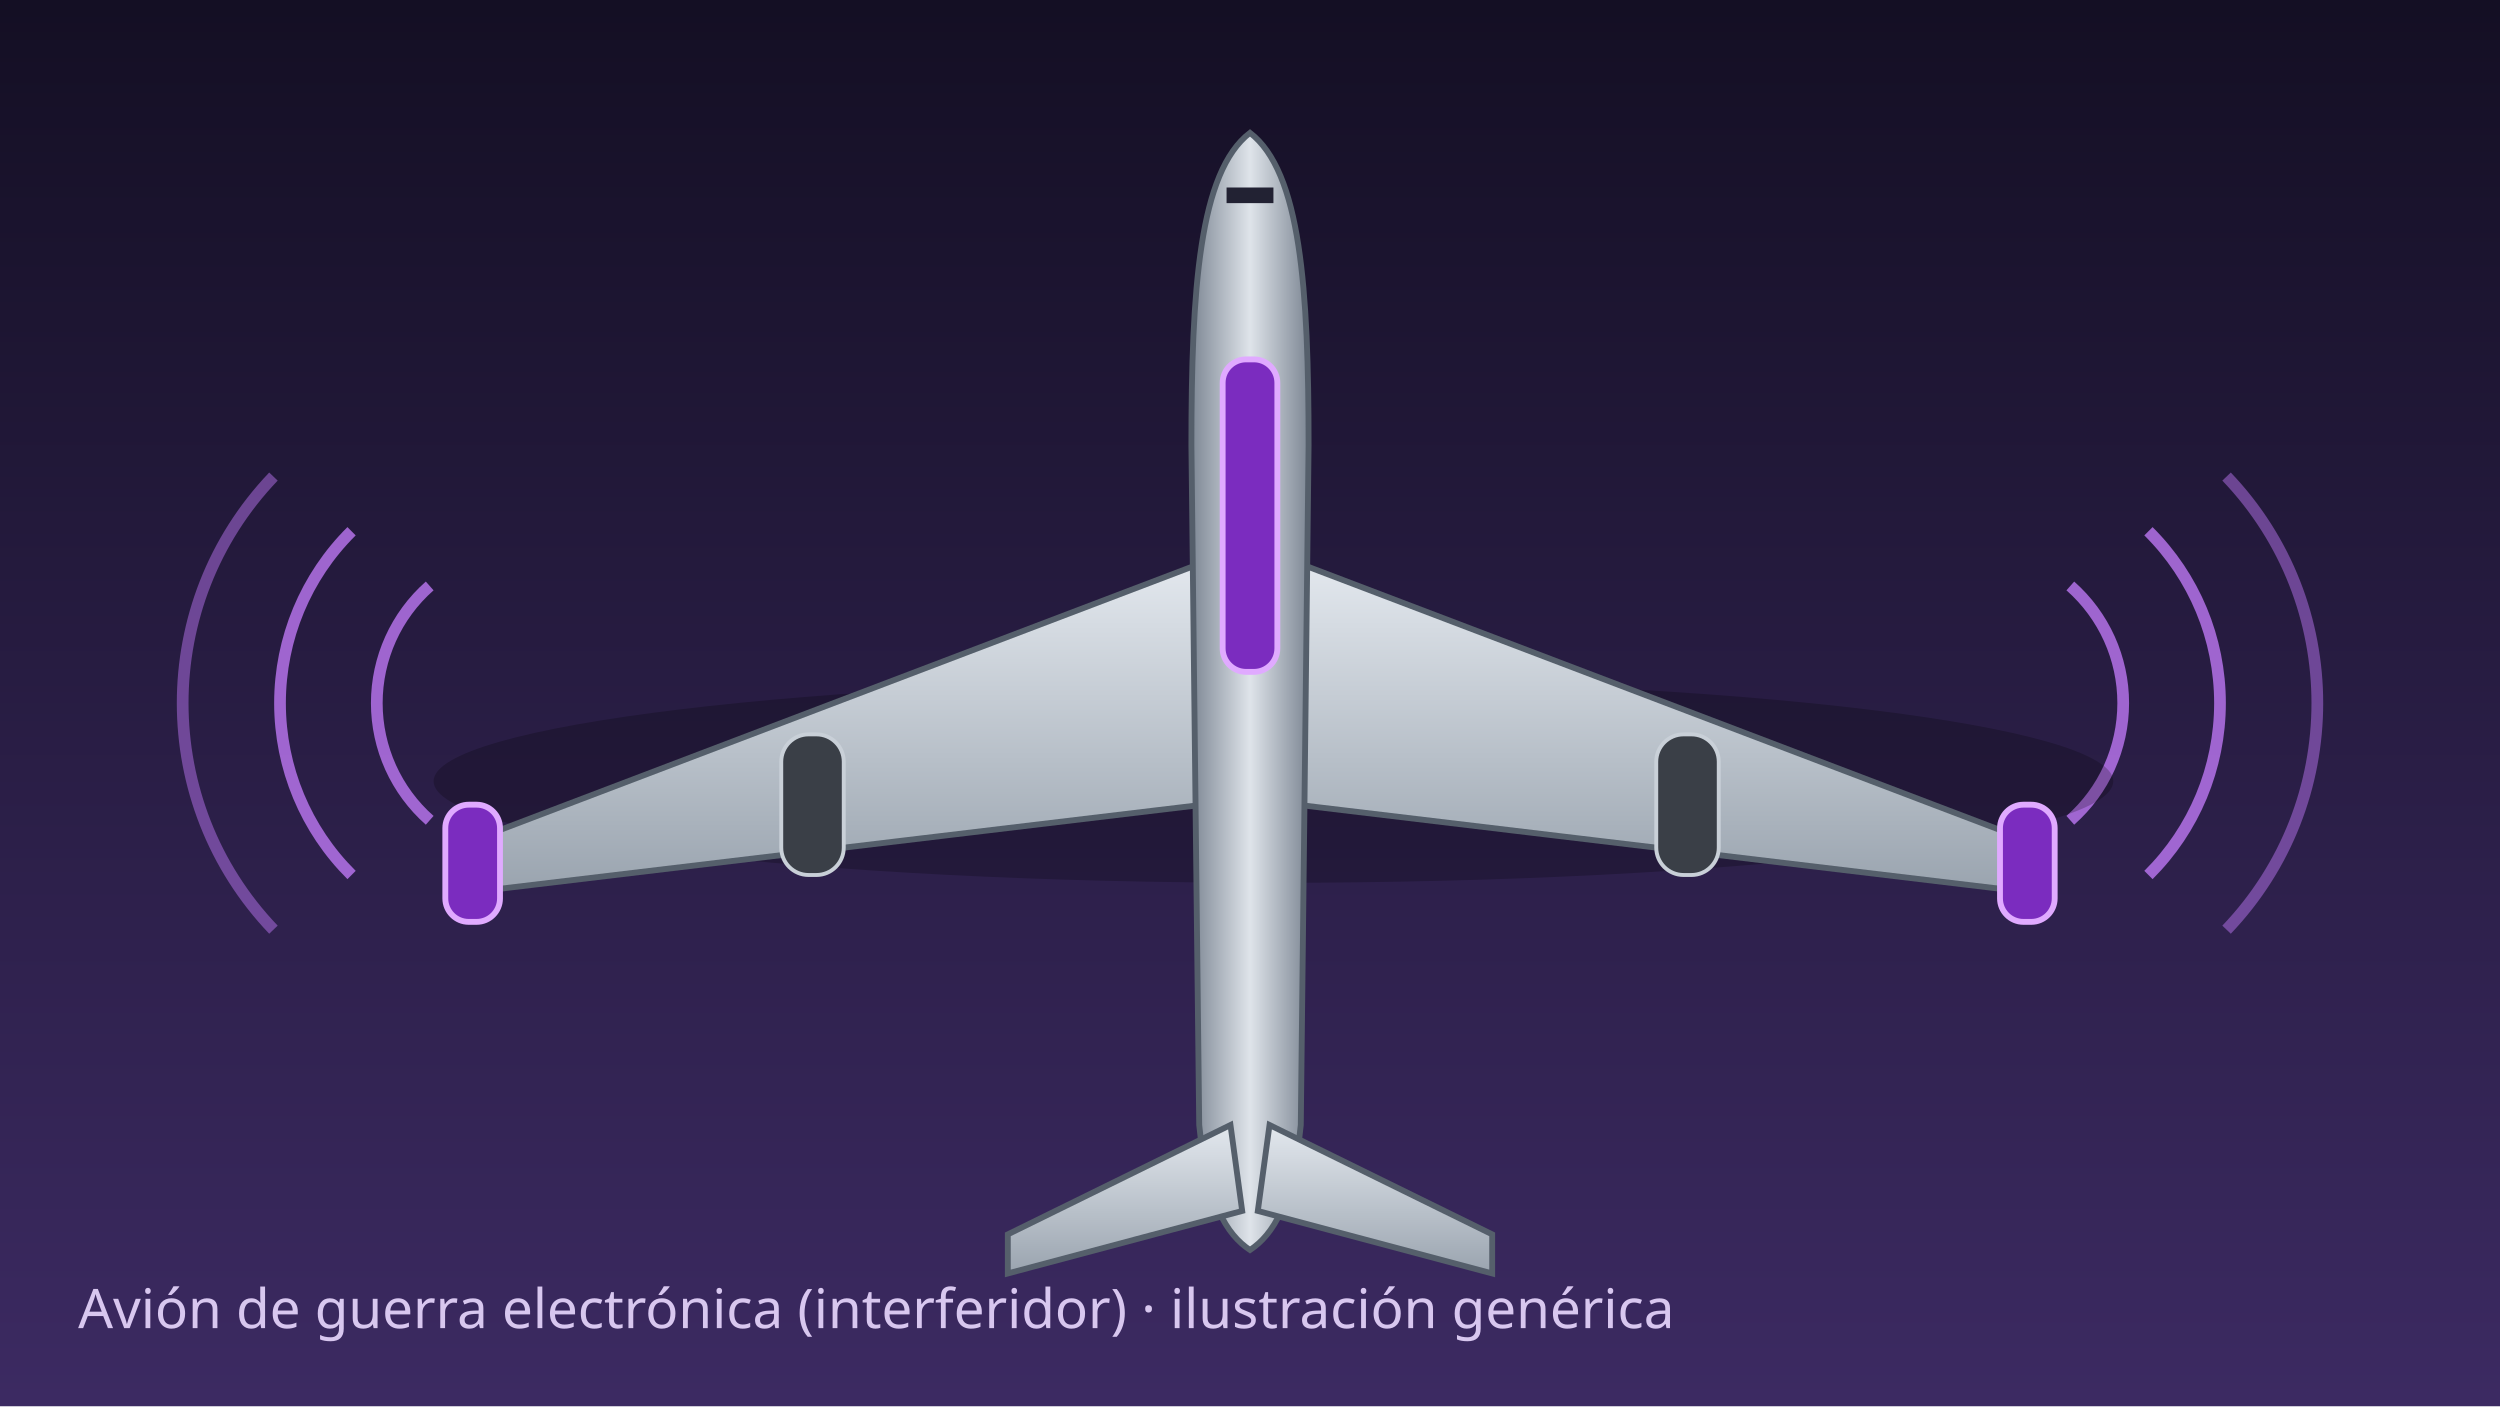
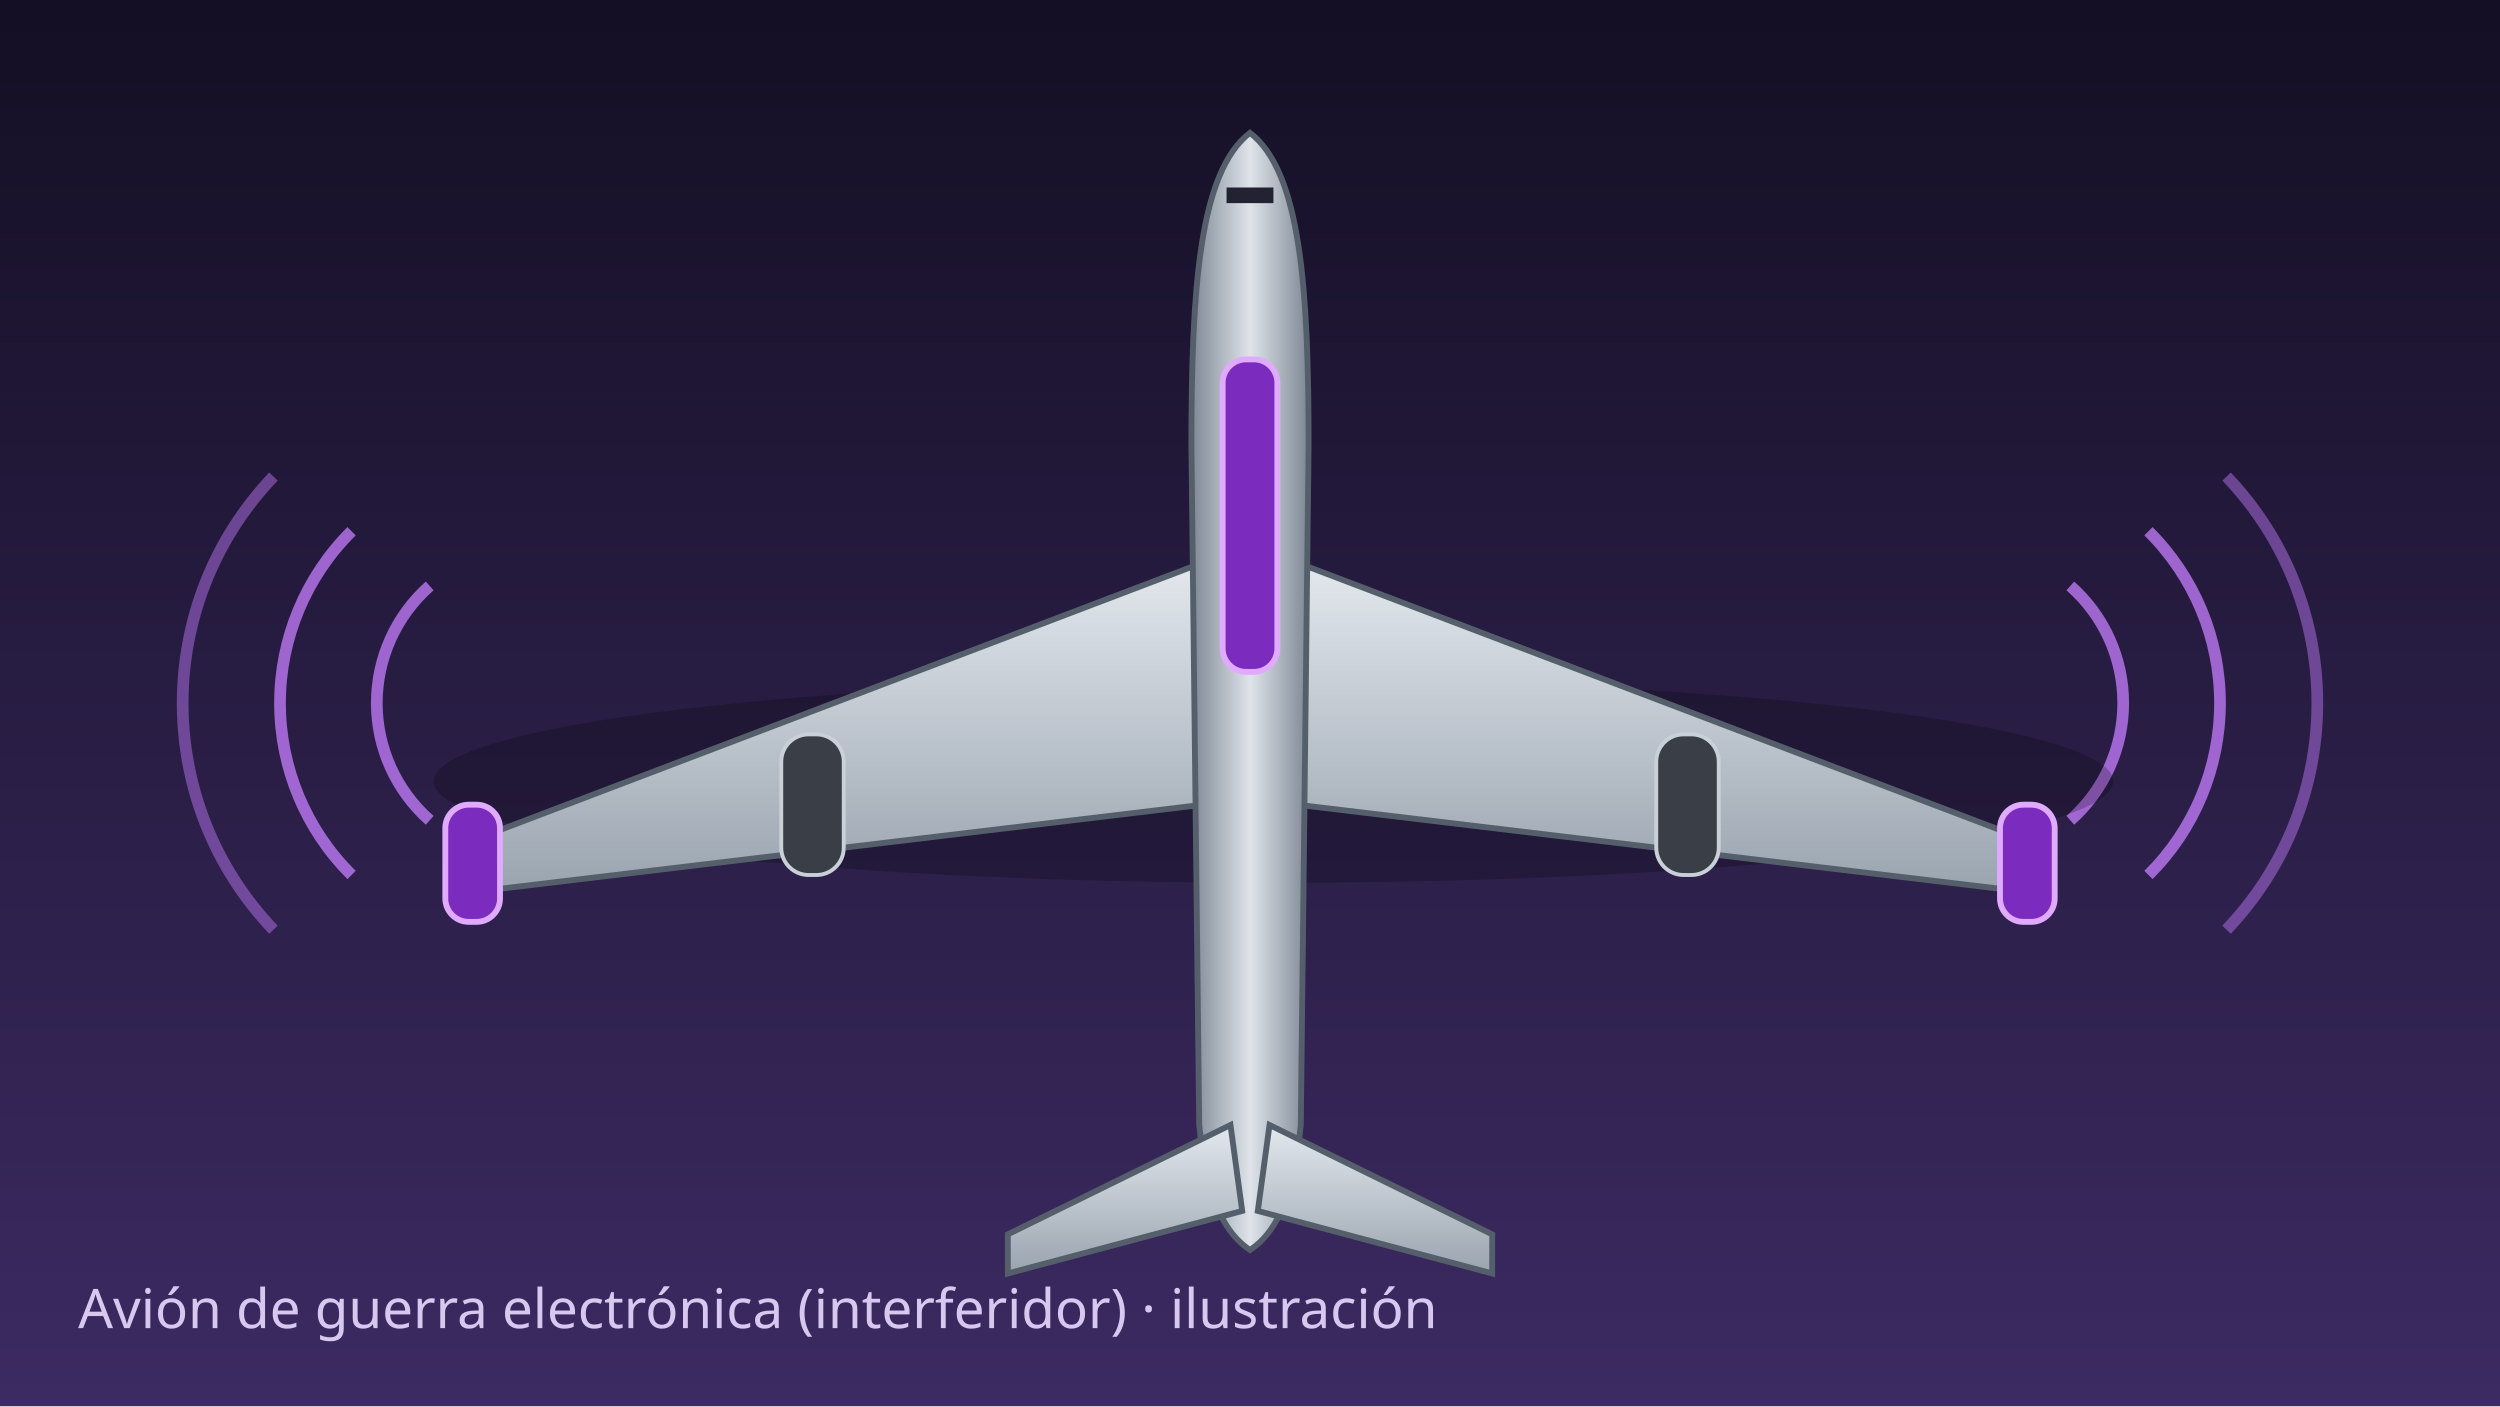
<svg xmlns="http://www.w3.org/2000/svg" viewBox="0 0 640 360" role="img" aria-label="Avión de guerra electrónica (ilustración)">
  <defs>
    <linearGradient id="cielo" x1="0" y1="0" x2="0" y2="1">
      <stop offset="0" stop-color="#140f24" />
      <stop offset="1" stop-color="#3c2a62" />
    </linearGradient>
    <linearGradient id="casco" x1="0" y1="0" x2="1" y2="0">
      <stop offset="0" stop-color="#7d8794" />
      <stop offset=".5" stop-color="#dfe4ea" />
      <stop offset="1" stop-color="#7d8794" />
    </linearGradient>
    <linearGradient id="ala" x1="0" y1="0" x2="0" y2="1">
      <stop offset="0" stop-color="#e3e8ee" />
      <stop offset="1" stop-color="#9aa4af" />
    </linearGradient>
  </defs>
  <rect width="640" height="360" fill="url(#cielo)" />
  <g fill="none" stroke="#c77dff" stroke-width="3" opacity=".75">
    <path d="M110 150 a40 40 0 0 0 0 60" />
    <path d="M90 136 a62 62 0 0 0 0 88" />
    <path d="M70 122 a84 84 0 0 0 0 116" opacity=".6" />
    <path d="M530 150 a40 40 0 0 1 0 60" />
    <path d="M550 136 a62 62 0 0 1 0 88" />
    <path d="M570 122 a84 84 0 0 1 0 116" opacity=".6" />
  </g>
  <g transform="translate(320 184)">
    <ellipse cx="6" cy="16" rx="215" ry="26" fill="#000" opacity=".22" />
    <path d="M-12 -40 L-196 30 L-196 44 L-12 22 Z M12 -40 L196 30 L196 44 L12 22 Z" fill="url(#ala)" stroke="#555f6b" stroke-width="1.5" />
    <g fill="#3a3f47" stroke="#c9d0d8" stroke-width="1">
      <rect x="-120" y="4" width="16" height="36" rx="7" />
      <rect x="104" y="4" width="16" height="36" rx="7" />
    </g>
    <g fill="#7b2cbf" stroke="#e0aaff" stroke-width="1.5">
      <rect x="-206" y="22" width="14" height="30" rx="6" />
      <rect x="192" y="22" width="14" height="30" rx="6" />
    </g>
    <path d="M0 -150 C13 -140 15 -110 15 -70 L13 104 C11 124 6 132 0 136 C-6 132 -11 124 -13 104 L-15 -70 C-15 -110 -13 -140 0 -150 Z" fill="url(#casco)" stroke="#555f6b" stroke-width="1.5" />
    <rect x="-7" y="-92" width="14" height="80" rx="6" fill="#7b2cbf" stroke="#e0aaff" stroke-width="1.5" />
    <path d="M-5 104 L-62 132 L-62 142 L-2 126 Z M5 104 L62 132 L62 142 L2 126 Z" fill="url(#ala)" stroke="#555f6b" stroke-width="1.5" />
    <path d="M-6 -134 H6" stroke="#223" stroke-width="4" />
  </g>
-   <text x="20" y="340" font-family="system-ui, sans-serif" font-size="14" fill="#e9d8ff" opacity=".9">Avión de guerra electrónica (interferidor) · ilustración genérica</text>
+   <text x="20" y="340" font-family="system-ui, sans-serif" font-size="14" fill="#e9d8ff" opacity=".9">Avión de guerra electrónica (interferidor) · ilustración</text>
</svg>
